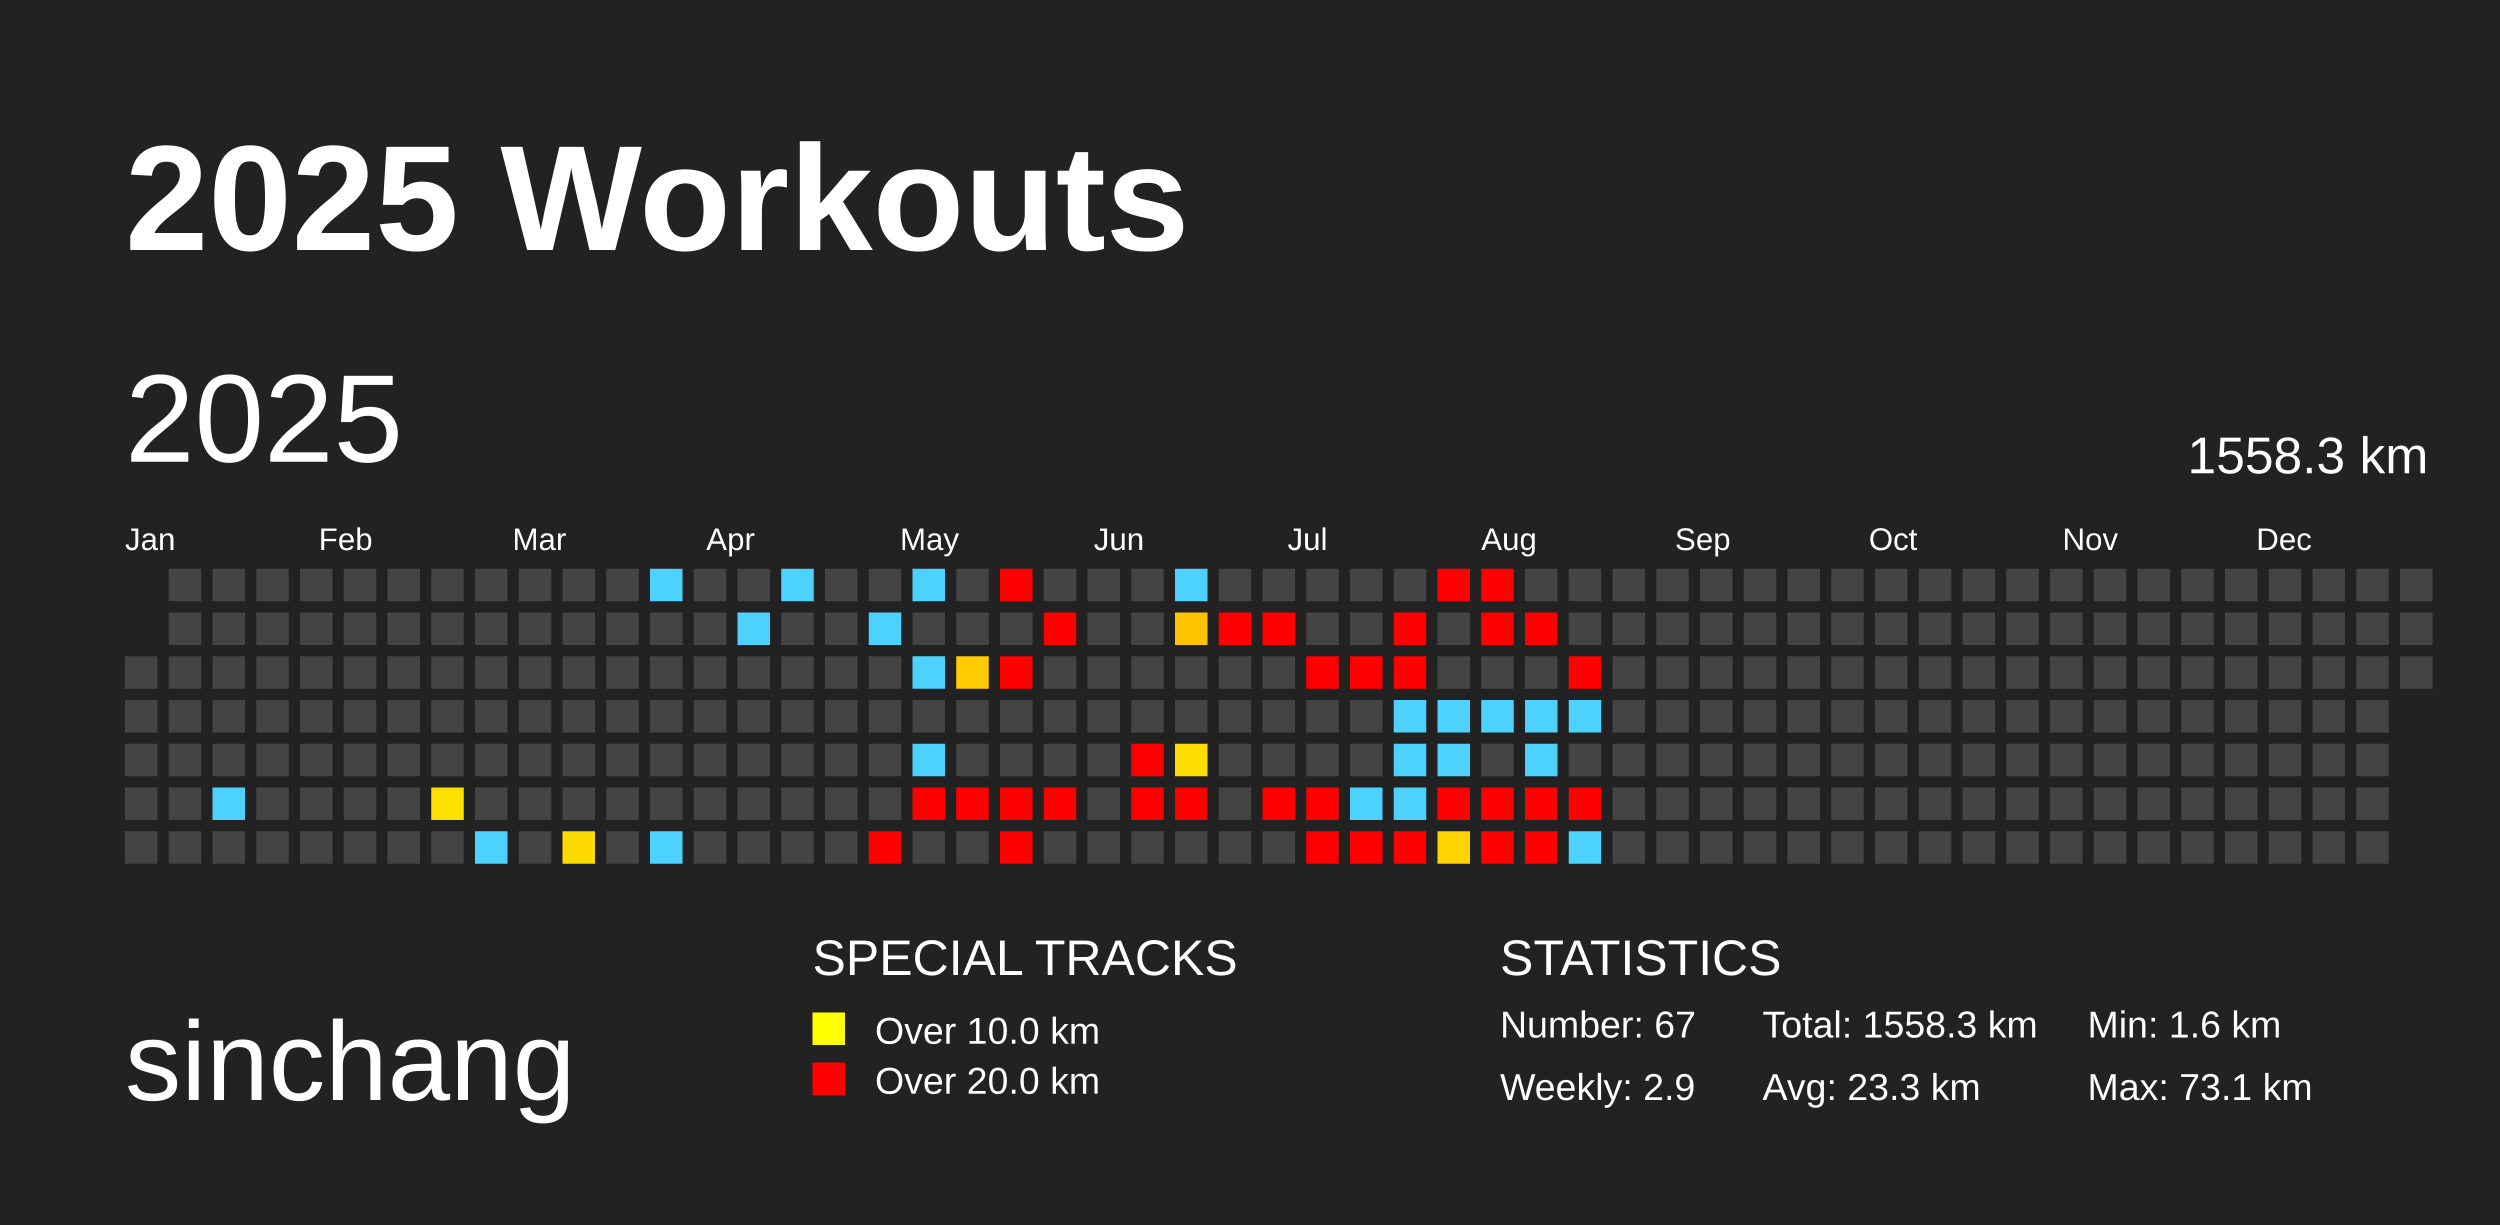
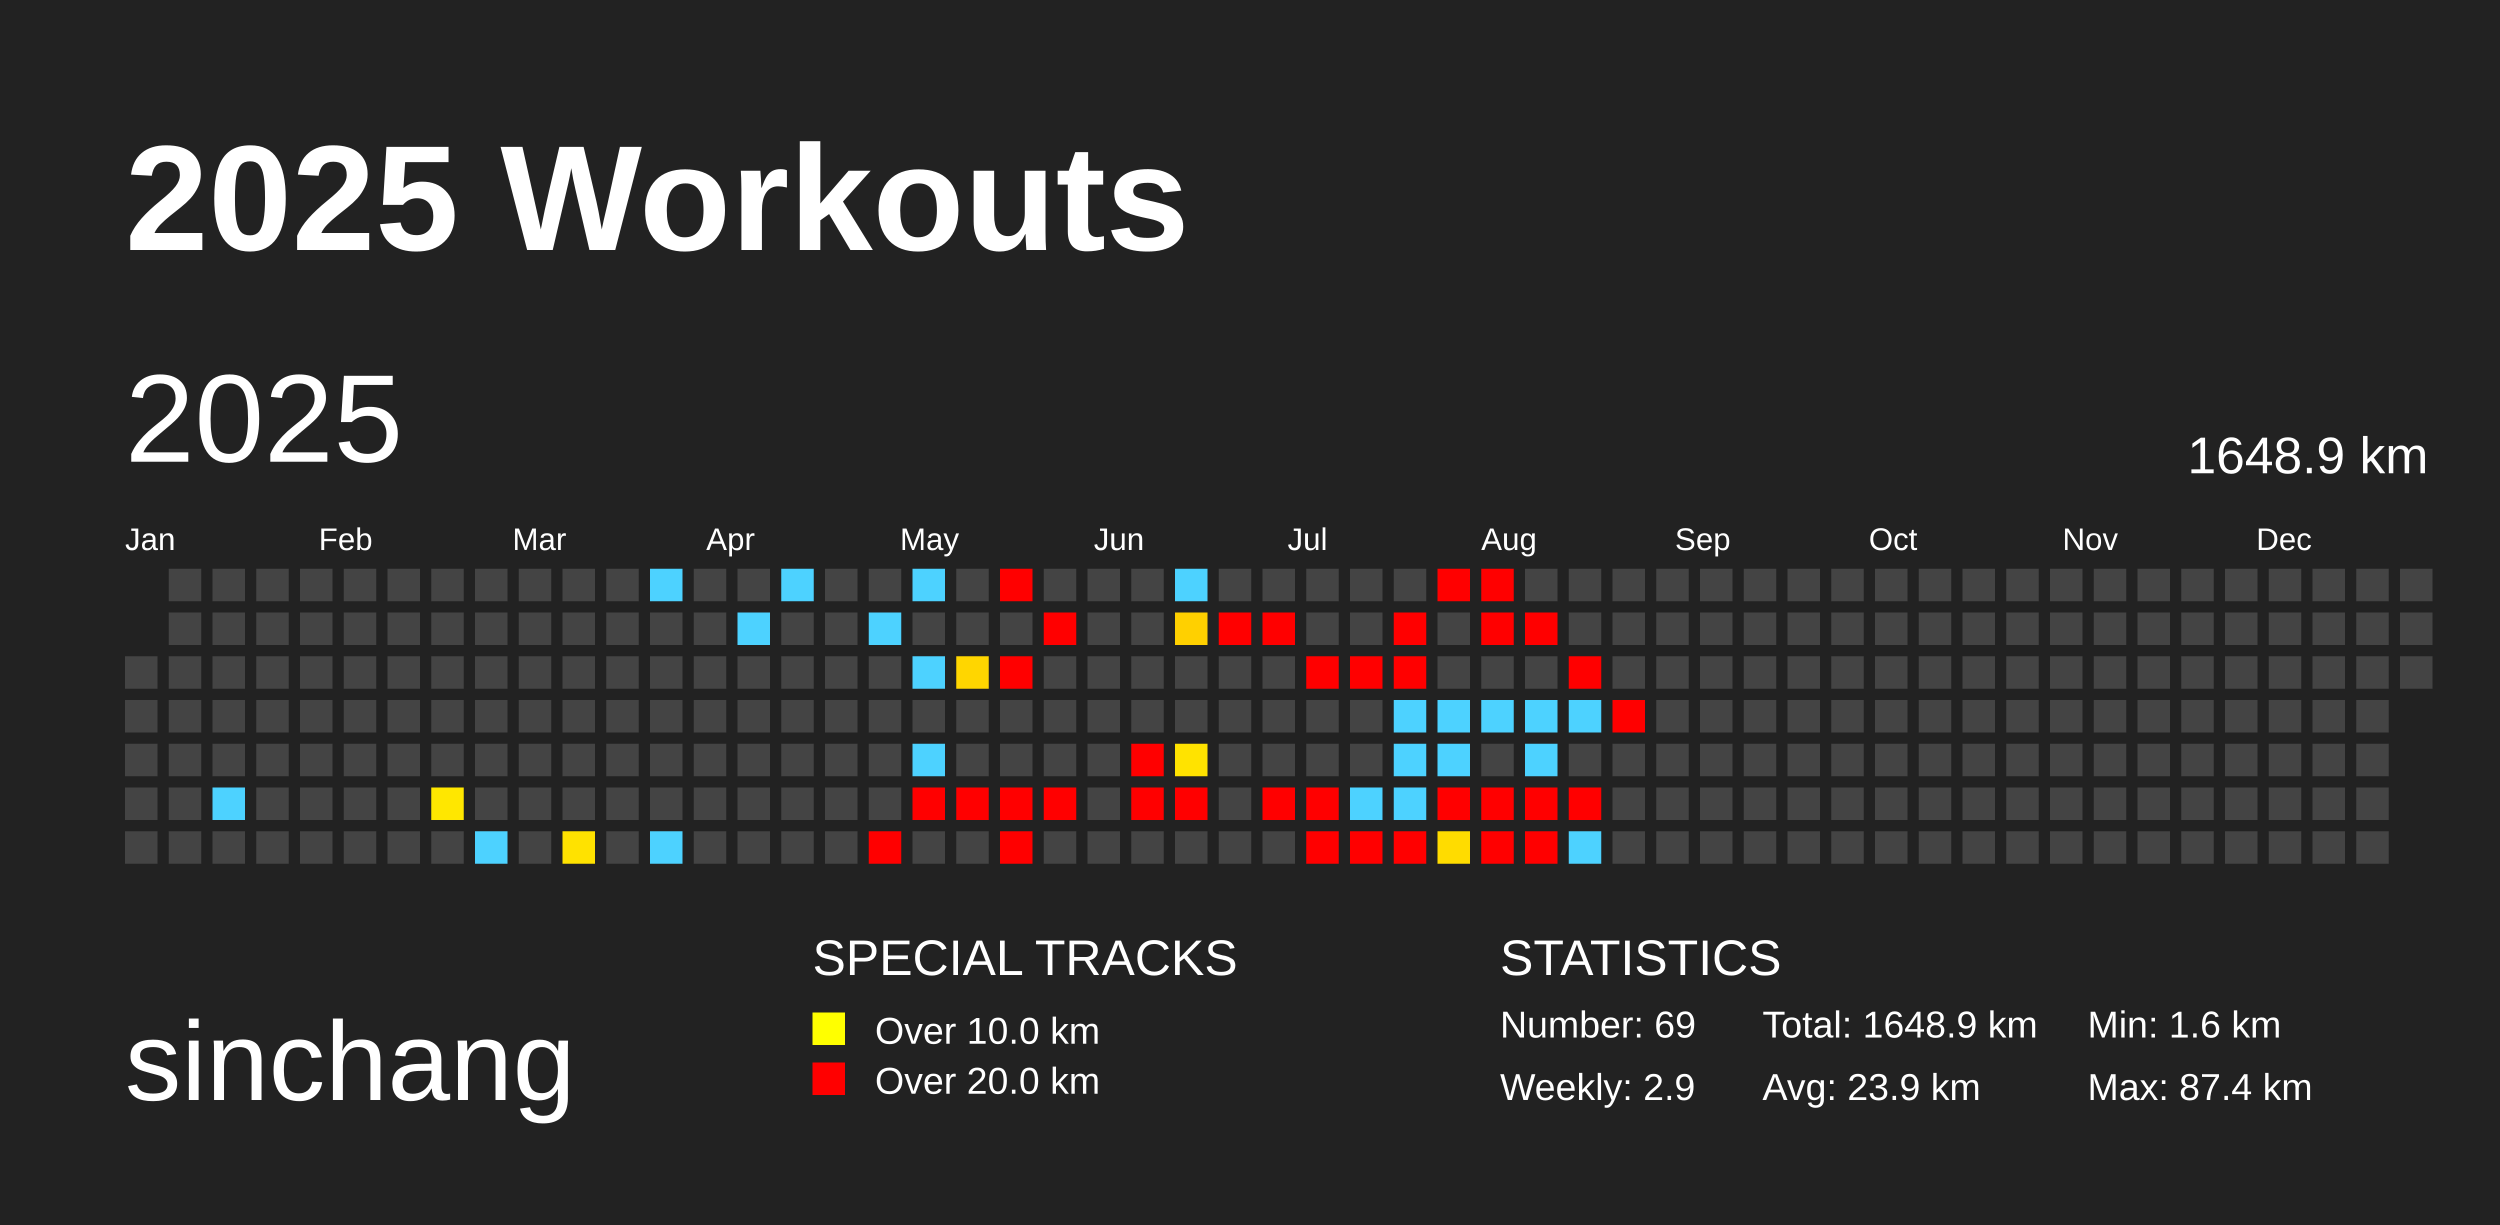
<svg xmlns="http://www.w3.org/2000/svg" baseProfile="full" height="98mm" version="1.1" viewBox="0,0,200,98" width="200mm">
  <defs />
  <rect fill="#222222" height="98" width="200" x="0" y="0" />
  <text fill="#FFFFFF" style="font-size:12px; font-family:Arial; font-weight:bold;" x="10" y="20">2025 Workouts</text>
  <text fill="#FFFFFF" style="font-size:9px; font-family:Arial" x="10" y="88">sinchang</text>
  <text fill="#FFFFFF" style="font-size:4px; font-family:Arial" x="65" y="78">SPECIAL TRACKS</text>
  <rect fill="yellow" height="2.6" width="2.6" x="65" y="81" />
  <text fill="#FFFFFF" style="font-size:3px; font-family:Arial" x="70" y="83.5">Over 10.0 km</text>
  <rect fill="red" height="2.6" width="2.6" x="65" y="85" />
  <text fill="#FFFFFF" style="font-size:3px; font-family:Arial" x="70" y="87.5">Over 20.0 km</text>
  <text fill="#FFFFFF" style="font-size:4px; font-family:Arial" x="120" y="78">STATISTICS</text>
-   <text fill="#FFFFFF" style="font-size:3px; font-family:Arial" x="120" y="83">Number: 67</text>
+   <text fill="#FFFFFF" style="font-size:3px; font-family:Arial" x="120" y="83">Number: 69</text>
  <text fill="#FFFFFF" style="font-size:3px; font-family:Arial" x="120" y="88">Weekly: 2.9</text>
-   <text fill="#FFFFFF" style="font-size:3px; font-family:Arial" x="141" y="83">Total: 1558.3 km</text>
-   <text fill="#FFFFFF" style="font-size:3px; font-family:Arial" x="141" y="88">Avg: 23.3 km</text>
+   <text fill="#FFFFFF" style="font-size:3px; font-family:Arial" x="141" y="83">Total: 1648.9 km</text>
+   <text fill="#FFFFFF" style="font-size:3px; font-family:Arial" x="141" y="88">Avg: 23.9 km</text>
  <text fill="#FFFFFF" style="font-size:3px; font-family:Arial" x="167" y="83">Min: 1.6 km</text>
-   <text fill="#FFFFFF" style="font-size:3px; font-family:Arial" x="167" y="88">Max: 73.1 km</text>
+   <text fill="#FFFFFF" style="font-size:3px; font-family:Arial" x="167" y="88">Max: 87.4 km</text>
  <text dominant-baseline="hanging" fill="#FFFFFF" style="font-size:10.0px; font-family:Arial;" x="10" y="30">2025</text>
-   <text dominant-baseline="hanging" fill="#FFFFFF" style="font-size:4.125px; font-family:Arial;" x="175" y="35">1558.3 km</text>
+   <text dominant-baseline="hanging" fill="#FFFFFF" style="font-size:4.125px; font-family:Arial;" x="175" y="35">1648.9 km</text>
  <text fill="#FFFFFF" style="font-size:2.5px; font-family:Arial" x="10.0" y="44">Jan</text>
  <text fill="#FFFFFF" style="font-size:2.5px; font-family:Arial" x="25.5" y="44">Feb</text>
  <text fill="#FFFFFF" style="font-size:2.5px; font-family:Arial" x="41.0" y="44">Mar</text>
  <text fill="#FFFFFF" style="font-size:2.5px; font-family:Arial" x="56.5" y="44">Apr</text>
  <text fill="#FFFFFF" style="font-size:2.5px; font-family:Arial" x="72.0" y="44">May</text>
  <text fill="#FFFFFF" style="font-size:2.5px; font-family:Arial" x="87.5" y="44">Jun</text>
  <text fill="#FFFFFF" style="font-size:2.5px; font-family:Arial" x="103.0" y="44">Jul</text>
  <text fill="#FFFFFF" style="font-size:2.5px; font-family:Arial" x="118.5" y="44">Aug</text>
  <text fill="#FFFFFF" style="font-size:2.5px; font-family:Arial" x="134.0" y="44">Sep</text>
  <text fill="#FFFFFF" style="font-size:2.5px; font-family:Arial" x="149.5" y="44">Oct</text>
  <text fill="#FFFFFF" style="font-size:2.5px; font-family:Arial" x="165.0" y="44">Nov</text>
  <text fill="#FFFFFF" style="font-size:2.5px; font-family:Arial" x="180.5" y="44">Dec</text>
  <rect fill="#444444" height="2.6" width="2.6" x="10.0" y="52.5" />
  <rect fill="#444444" height="2.6" width="2.6" x="10.0" y="56.0" />
  <rect fill="#444444" height="2.6" width="2.6" x="10.0" y="59.5" />
  <rect fill="#444444" height="2.6" width="2.6" x="10.0" y="63.0" />
  <rect fill="#444444" height="2.6" width="2.6" x="10.0" y="66.5" />
  <rect fill="#444444" height="2.6" width="2.6" x="13.5" y="45.5" />
  <rect fill="#444444" height="2.6" width="2.6" x="13.5" y="49.0" />
  <rect fill="#444444" height="2.6" width="2.6" x="13.5" y="52.5" />
  <rect fill="#444444" height="2.6" width="2.6" x="13.5" y="56.0" />
  <rect fill="#444444" height="2.6" width="2.6" x="13.5" y="59.5" />
  <rect fill="#444444" height="2.6" width="2.6" x="13.5" y="63.0" />
  <rect fill="#444444" height="2.6" width="2.6" x="13.5" y="66.5" />
  <rect fill="#444444" height="2.6" width="2.6" x="17.0" y="45.5" />
  <rect fill="#444444" height="2.6" width="2.6" x="17.0" y="49.0" />
  <rect fill="#444444" height="2.6" width="2.6" x="17.0" y="52.5" />
  <rect fill="#444444" height="2.6" width="2.6" x="17.0" y="56.0" />
  <rect fill="#444444" height="2.6" width="2.6" x="17.0" y="59.5" />
  <rect fill="#4dd2ff" height="2.6" width="2.6" x="17.0" y="63.0" />
  <rect fill="#444444" height="2.6" width="2.6" x="17.0" y="66.5" />
  <rect fill="#444444" height="2.6" width="2.6" x="20.5" y="45.5" />
  <rect fill="#444444" height="2.6" width="2.6" x="20.5" y="49.0" />
  <rect fill="#444444" height="2.6" width="2.6" x="20.5" y="52.5" />
  <rect fill="#444444" height="2.6" width="2.6" x="20.5" y="56.0" />
  <rect fill="#444444" height="2.6" width="2.6" x="20.5" y="59.5" />
  <rect fill="#444444" height="2.6" width="2.6" x="20.5" y="63.0" />
  <rect fill="#444444" height="2.6" width="2.6" x="20.5" y="66.5" />
  <rect fill="#444444" height="2.6" width="2.6" x="24.0" y="45.5" />
  <rect fill="#444444" height="2.6" width="2.6" x="24.0" y="49.0" />
  <rect fill="#444444" height="2.6" width="2.6" x="24.0" y="52.5" />
  <rect fill="#444444" height="2.6" width="2.6" x="24.0" y="56.0" />
  <rect fill="#444444" height="2.6" width="2.6" x="24.0" y="59.5" />
  <rect fill="#444444" height="2.6" width="2.6" x="24.0" y="63.0" />
  <rect fill="#444444" height="2.6" width="2.6" x="24.0" y="66.5" />
  <rect fill="#444444" height="2.6" width="2.6" x="27.5" y="45.5" />
  <rect fill="#444444" height="2.6" width="2.6" x="27.5" y="49.0" />
  <rect fill="#444444" height="2.6" width="2.6" x="27.5" y="52.5" />
  <rect fill="#444444" height="2.6" width="2.6" x="27.5" y="56.0" />
  <rect fill="#444444" height="2.6" width="2.6" x="27.5" y="59.5" />
  <rect fill="#444444" height="2.6" width="2.6" x="27.5" y="63.0" />
  <rect fill="#444444" height="2.6" width="2.6" x="27.5" y="66.5" />
  <rect fill="#444444" height="2.6" width="2.6" x="31.0" y="45.5" />
  <rect fill="#444444" height="2.6" width="2.6" x="31.0" y="49.0" />
  <rect fill="#444444" height="2.6" width="2.6" x="31.0" y="52.5" />
  <rect fill="#444444" height="2.6" width="2.6" x="31.0" y="56.0" />
  <rect fill="#444444" height="2.6" width="2.6" x="31.0" y="59.5" />
  <rect fill="#444444" height="2.6" width="2.6" x="31.0" y="63.0" />
  <rect fill="#444444" height="2.6" width="2.6" x="31.0" y="66.5" />
  <rect fill="#444444" height="2.6" width="2.6" x="34.5" y="45.5" />
  <rect fill="#444444" height="2.6" width="2.6" x="34.5" y="49.0" />
  <rect fill="#444444" height="2.6" width="2.6" x="34.5" y="52.5" />
  <rect fill="#444444" height="2.6" width="2.6" x="34.5" y="56.0" />
  <rect fill="#444444" height="2.6" width="2.6" x="34.5" y="59.5" />
-   <rect fill="#ffe100" height="2.6" width="2.6" x="34.5" y="63.0" />
+   <rect fill="#ffe700" height="2.6" width="2.6" x="34.5" y="63.0" />
  <rect fill="#444444" height="2.6" width="2.6" x="34.5" y="66.5" />
  <rect fill="#444444" height="2.6" width="2.6" x="38.0" y="45.5" />
  <rect fill="#444444" height="2.6" width="2.6" x="38.0" y="49.0" />
  <rect fill="#444444" height="2.6" width="2.6" x="38.0" y="52.5" />
  <rect fill="#444444" height="2.6" width="2.6" x="38.0" y="56.0" />
  <rect fill="#444444" height="2.6" width="2.6" x="38.0" y="59.5" />
  <rect fill="#444444" height="2.6" width="2.6" x="38.0" y="63.0" />
  <rect fill="#4dd2ff" height="2.6" width="2.6" x="38.0" y="66.5" />
  <rect fill="#444444" height="2.6" width="2.6" x="41.5" y="45.5" />
  <rect fill="#444444" height="2.6" width="2.6" x="41.5" y="49.0" />
  <rect fill="#444444" height="2.6" width="2.6" x="41.5" y="52.5" />
  <rect fill="#444444" height="2.6" width="2.6" x="41.5" y="56.0" />
  <rect fill="#444444" height="2.6" width="2.6" x="41.5" y="59.5" />
  <rect fill="#444444" height="2.6" width="2.6" x="41.5" y="63.0" />
  <rect fill="#444444" height="2.6" width="2.6" x="41.5" y="66.5" />
  <rect fill="#444444" height="2.6" width="2.6" x="45.0" y="45.5" />
  <rect fill="#444444" height="2.6" width="2.6" x="45.0" y="49.0" />
  <rect fill="#444444" height="2.6" width="2.6" x="45.0" y="52.5" />
  <rect fill="#444444" height="2.6" width="2.6" x="45.0" y="56.0" />
  <rect fill="#444444" height="2.6" width="2.6" x="45.0" y="59.5" />
  <rect fill="#444444" height="2.6" width="2.6" x="45.0" y="63.0" />
-   <rect fill="#ffda00" height="2.6" width="2.6" x="45.0" y="66.5" />
+   <rect fill="#ffe200" height="2.6" width="2.6" x="45.0" y="66.5" />
  <rect fill="#444444" height="2.6" width="2.6" x="48.5" y="45.5" />
  <rect fill="#444444" height="2.6" width="2.6" x="48.5" y="49.0" />
  <rect fill="#444444" height="2.6" width="2.6" x="48.5" y="52.5" />
  <rect fill="#444444" height="2.6" width="2.6" x="48.5" y="56.0" />
  <rect fill="#444444" height="2.6" width="2.6" x="48.5" y="59.5" />
  <rect fill="#444444" height="2.6" width="2.6" x="48.5" y="63.0" />
  <rect fill="#444444" height="2.6" width="2.6" x="48.5" y="66.5" />
  <rect fill="#4dd2ff" height="2.6" width="2.6" x="52.0" y="45.5" />
  <rect fill="#444444" height="2.6" width="2.6" x="52.0" y="49.0" />
  <rect fill="#444444" height="2.6" width="2.6" x="52.0" y="52.5" />
  <rect fill="#444444" height="2.6" width="2.6" x="52.0" y="56.0" />
  <rect fill="#444444" height="2.6" width="2.6" x="52.0" y="59.5" />
  <rect fill="#444444" height="2.6" width="2.6" x="52.0" y="63.0" />
  <rect fill="#4dd2ff" height="2.6" width="2.6" x="52.0" y="66.5" />
  <rect fill="#444444" height="2.6" width="2.6" x="55.5" y="45.5" />
  <rect fill="#444444" height="2.6" width="2.6" x="55.5" y="49.0" />
  <rect fill="#444444" height="2.6" width="2.6" x="55.5" y="52.5" />
  <rect fill="#444444" height="2.6" width="2.6" x="55.5" y="56.0" />
  <rect fill="#444444" height="2.6" width="2.6" x="55.5" y="59.5" />
  <rect fill="#444444" height="2.6" width="2.6" x="55.5" y="63.0" />
  <rect fill="#444444" height="2.6" width="2.6" x="55.5" y="66.5" />
  <rect fill="#444444" height="2.6" width="2.6" x="59.0" y="45.5" />
  <rect fill="#4dd2ff" height="2.6" width="2.6" x="59.0" y="49.0" />
  <rect fill="#444444" height="2.6" width="2.6" x="59.0" y="52.5" />
  <rect fill="#444444" height="2.6" width="2.6" x="59.0" y="56.0" />
  <rect fill="#444444" height="2.6" width="2.6" x="59.0" y="59.5" />
  <rect fill="#444444" height="2.6" width="2.6" x="59.0" y="63.0" />
  <rect fill="#444444" height="2.6" width="2.6" x="59.0" y="66.5" />
  <rect fill="#4dd2ff" height="2.6" width="2.6" x="62.5" y="45.5" />
  <rect fill="#444444" height="2.6" width="2.6" x="62.5" y="49.0" />
  <rect fill="#444444" height="2.6" width="2.6" x="62.5" y="52.5" />
  <rect fill="#444444" height="2.6" width="2.6" x="62.5" y="56.0" />
  <rect fill="#444444" height="2.6" width="2.6" x="62.5" y="59.5" />
  <rect fill="#444444" height="2.6" width="2.6" x="62.5" y="63.0" />
  <rect fill="#444444" height="2.6" width="2.6" x="62.5" y="66.5" />
  <rect fill="#444444" height="2.6" width="2.6" x="66.0" y="45.5" />
  <rect fill="#444444" height="2.6" width="2.6" x="66.0" y="49.0" />
  <rect fill="#444444" height="2.6" width="2.6" x="66.0" y="52.5" />
  <rect fill="#444444" height="2.6" width="2.6" x="66.0" y="56.0" />
  <rect fill="#444444" height="2.6" width="2.6" x="66.0" y="59.5" />
  <rect fill="#444444" height="2.6" width="2.6" x="66.0" y="63.0" />
  <rect fill="#444444" height="2.6" width="2.6" x="66.0" y="66.5" />
  <rect fill="#444444" height="2.6" width="2.6" x="69.5" y="45.5" />
  <rect fill="#4dd2ff" height="2.6" width="2.6" x="69.5" y="49.0" />
  <rect fill="#444444" height="2.6" width="2.6" x="69.5" y="52.5" />
  <rect fill="#444444" height="2.6" width="2.6" x="69.5" y="56.0" />
  <rect fill="#444444" height="2.6" width="2.6" x="69.5" y="59.5" />
  <rect fill="#444444" height="2.6" width="2.6" x="69.5" y="63.0" />
  <rect fill="red" height="2.6" width="2.6" x="69.5" y="66.5" />
  <rect fill="#4dd2ff" height="2.6" width="2.6" x="73.0" y="45.5" />
  <rect fill="#444444" height="2.6" width="2.6" x="73.0" y="49.0" />
  <rect fill="#4dd2ff" height="2.6" width="2.6" x="73.0" y="52.5" />
  <rect fill="#444444" height="2.6" width="2.6" x="73.0" y="56.0" />
  <rect fill="#4dd2ff" height="2.6" width="2.6" x="73.0" y="59.5" />
  <rect fill="red" height="2.6" width="2.6" x="73.0" y="63.0" />
  <rect fill="#444444" height="2.6" width="2.6" x="73.0" y="66.5" />
  <rect fill="#444444" height="2.6" width="2.6" x="76.5" y="45.5" />
  <rect fill="#444444" height="2.6" width="2.6" x="76.5" y="49.0" />
-   <rect fill="#ffcc00" height="2.6" width="2.6" x="76.5" y="52.5" />
+   <rect fill="#ffd600" height="2.6" width="2.6" x="76.5" y="52.5" />
  <rect fill="#444444" height="2.6" width="2.6" x="76.5" y="56.0" />
  <rect fill="#444444" height="2.6" width="2.6" x="76.5" y="59.5" />
  <rect fill="red" height="2.6" width="2.6" x="76.5" y="63.0" />
  <rect fill="#444444" height="2.6" width="2.6" x="76.5" y="66.5" />
  <rect fill="red" height="2.6" width="2.6" x="80.0" y="45.5" />
  <rect fill="#444444" height="2.6" width="2.6" x="80.0" y="49.0" />
  <rect fill="red" height="2.6" width="2.6" x="80.0" y="52.5" />
  <rect fill="#444444" height="2.6" width="2.6" x="80.0" y="56.0" />
  <rect fill="#444444" height="2.6" width="2.6" x="80.0" y="59.5" />
  <rect fill="red" height="2.6" width="2.6" x="80.0" y="63.0" />
  <rect fill="red" height="2.6" width="2.6" x="80.0" y="66.5" />
  <rect fill="#444444" height="2.6" width="2.6" x="83.5" y="45.5" />
  <rect fill="red" height="2.6" width="2.6" x="83.5" y="49.0" />
  <rect fill="#444444" height="2.6" width="2.6" x="83.5" y="52.5" />
  <rect fill="#444444" height="2.6" width="2.6" x="83.5" y="56.0" />
  <rect fill="#444444" height="2.6" width="2.6" x="83.5" y="59.5" />
  <rect fill="red" height="2.6" width="2.6" x="83.5" y="63.0" />
  <rect fill="#444444" height="2.6" width="2.6" x="83.5" y="66.5" />
  <rect fill="#444444" height="2.6" width="2.6" x="87.0" y="45.5" />
  <rect fill="#444444" height="2.6" width="2.6" x="87.0" y="49.0" />
  <rect fill="#444444" height="2.6" width="2.6" x="87.0" y="52.5" />
  <rect fill="#444444" height="2.6" width="2.6" x="87.0" y="56.0" />
  <rect fill="#444444" height="2.6" width="2.6" x="87.0" y="59.5" />
  <rect fill="#444444" height="2.6" width="2.6" x="87.0" y="63.0" />
  <rect fill="#444444" height="2.6" width="2.6" x="87.0" y="66.5" />
  <rect fill="#444444" height="2.6" width="2.6" x="90.5" y="45.5" />
  <rect fill="#444444" height="2.6" width="2.6" x="90.5" y="49.0" />
  <rect fill="#444444" height="2.6" width="2.6" x="90.5" y="52.5" />
  <rect fill="#444444" height="2.6" width="2.6" x="90.5" y="56.0" />
  <rect fill="red" height="2.6" width="2.6" x="90.5" y="59.5" />
  <rect fill="red" height="2.6" width="2.6" x="90.5" y="63.0" />
  <rect fill="#444444" height="2.6" width="2.6" x="90.5" y="66.5" />
  <rect fill="#4dd2ff" height="2.6" width="2.6" x="94.0" y="45.5" />
-   <rect fill="#ffc400" height="2.6" width="2.6" x="94.0" y="49.0" />
+   <rect fill="#ffd000" height="2.6" width="2.6" x="94.0" y="49.0" />
  <rect fill="#444444" height="2.6" width="2.6" x="94.0" y="52.5" />
  <rect fill="#444444" height="2.6" width="2.6" x="94.0" y="56.0" />
-   <rect fill="#ffdc00" height="2.6" width="2.6" x="94.0" y="59.5" />
+   <rect fill="#ffe300" height="2.6" width="2.6" x="94.0" y="59.5" />
  <rect fill="red" height="2.6" width="2.6" x="94.0" y="63.0" />
  <rect fill="#444444" height="2.6" width="2.6" x="94.0" y="66.5" />
  <rect fill="#444444" height="2.6" width="2.6" x="97.5" y="45.5" />
  <rect fill="red" height="2.6" width="2.6" x="97.5" y="49.0" />
  <rect fill="#444444" height="2.6" width="2.6" x="97.5" y="52.5" />
  <rect fill="#444444" height="2.6" width="2.6" x="97.5" y="56.0" />
  <rect fill="#444444" height="2.6" width="2.6" x="97.5" y="59.5" />
  <rect fill="#444444" height="2.6" width="2.6" x="97.5" y="63.0" />
  <rect fill="#444444" height="2.6" width="2.6" x="97.5" y="66.5" />
  <rect fill="#444444" height="2.6" width="2.6" x="101.0" y="45.5" />
  <rect fill="red" height="2.6" width="2.6" x="101.0" y="49.0" />
  <rect fill="#444444" height="2.6" width="2.6" x="101.0" y="52.5" />
  <rect fill="#444444" height="2.6" width="2.6" x="101.0" y="56.0" />
  <rect fill="#444444" height="2.6" width="2.6" x="101.0" y="59.5" />
  <rect fill="red" height="2.6" width="2.6" x="101.0" y="63.0" />
  <rect fill="#444444" height="2.6" width="2.6" x="101.0" y="66.5" />
  <rect fill="#444444" height="2.6" width="2.6" x="104.5" y="45.5" />
  <rect fill="#444444" height="2.6" width="2.6" x="104.5" y="49.0" />
  <rect fill="red" height="2.6" width="2.6" x="104.5" y="52.5" />
  <rect fill="#444444" height="2.6" width="2.6" x="104.5" y="56.0" />
  <rect fill="#444444" height="2.6" width="2.6" x="104.5" y="59.5" />
  <rect fill="red" height="2.6" width="2.6" x="104.5" y="63.0" />
  <rect fill="red" height="2.6" width="2.6" x="104.5" y="66.5" />
  <rect fill="#444444" height="2.6" width="2.6" x="108.0" y="45.5" />
  <rect fill="#444444" height="2.6" width="2.6" x="108.0" y="49.0" />
  <rect fill="red" height="2.6" width="2.6" x="108.0" y="52.5" />
  <rect fill="#444444" height="2.6" width="2.6" x="108.0" y="56.0" />
  <rect fill="#444444" height="2.6" width="2.6" x="108.0" y="59.5" />
  <rect fill="#4dd2ff" height="2.6" width="2.6" x="108.0" y="63.0" />
  <rect fill="red" height="2.6" width="2.6" x="108.0" y="66.5" />
  <rect fill="#444444" height="2.6" width="2.6" x="111.5" y="45.5" />
  <rect fill="red" height="2.6" width="2.6" x="111.5" y="49.0" />
  <rect fill="red" height="2.6" width="2.6" x="111.5" y="52.5" />
  <rect fill="#4dd2ff" height="2.6" width="2.6" x="111.5" y="56.0" />
  <rect fill="#4dd2ff" height="2.6" width="2.6" x="111.5" y="59.5" />
  <rect fill="#4dd2ff" height="2.6" width="2.6" x="111.5" y="63.0" />
  <rect fill="red" height="2.6" width="2.6" x="111.5" y="66.5" />
  <rect fill="red" height="2.6" width="2.6" x="115.0" y="45.5" />
  <rect fill="#444444" height="2.6" width="2.6" x="115.0" y="49.0" />
  <rect fill="#444444" height="2.6" width="2.6" x="115.0" y="52.5" />
  <rect fill="#4dd2ff" height="2.6" width="2.6" x="115.0" y="56.0" />
  <rect fill="#4dd2ff" height="2.6" width="2.6" x="115.0" y="59.5" />
  <rect fill="red" height="2.6" width="2.6" x="115.0" y="63.0" />
-   <rect fill="#ffd300" height="2.6" width="2.6" x="115.0" y="66.5" />
+   <rect fill="#ffdc00" height="2.6" width="2.6" x="115.0" y="66.5" />
  <rect fill="red" height="2.6" width="2.6" x="118.5" y="45.5" />
  <rect fill="red" height="2.6" width="2.6" x="118.5" y="49.0" />
  <rect fill="#444444" height="2.6" width="2.6" x="118.5" y="52.5" />
  <rect fill="#4dd2ff" height="2.6" width="2.6" x="118.5" y="56.0" />
  <rect fill="#444444" height="2.6" width="2.6" x="118.5" y="59.5" />
  <rect fill="red" height="2.6" width="2.6" x="118.5" y="63.0" />
  <rect fill="red" height="2.6" width="2.6" x="118.5" y="66.5" />
  <rect fill="#444444" height="2.6" width="2.6" x="122.0" y="45.5" />
  <rect fill="red" height="2.6" width="2.6" x="122.0" y="49.0" />
  <rect fill="#444444" height="2.6" width="2.6" x="122.0" y="52.5" />
  <rect fill="#4dd2ff" height="2.6" width="2.6" x="122.0" y="56.0" />
  <rect fill="#4dd2ff" height="2.6" width="2.6" x="122.0" y="59.5" />
  <rect fill="red" height="2.6" width="2.6" x="122.0" y="63.0" />
  <rect fill="red" height="2.6" width="2.6" x="122.0" y="66.5" />
  <rect fill="#444444" height="2.6" width="2.6" x="125.5" y="45.5" />
  <rect fill="#444444" height="2.6" width="2.6" x="125.5" y="49.0" />
  <rect fill="red" height="2.6" width="2.6" x="125.5" y="52.5" />
  <rect fill="#4dd2ff" height="2.6" width="2.6" x="125.5" y="56.0" />
  <rect fill="#444444" height="2.6" width="2.6" x="125.5" y="59.5" />
  <rect fill="red" height="2.6" width="2.6" x="125.5" y="63.0" />
  <rect fill="#4dd2ff" height="2.6" width="2.6" x="125.5" y="66.5" />
  <rect fill="#444444" height="2.6" width="2.6" x="129.0" y="45.5" />
  <rect fill="#444444" height="2.6" width="2.6" x="129.0" y="49.0" />
  <rect fill="#444444" height="2.6" width="2.6" x="129.0" y="52.5" />
-   <rect fill="#444444" height="2.6" width="2.6" x="129.0" y="56.0" />
+   <rect fill="red" height="2.6" width="2.6" x="129.0" y="56.0" />
  <rect fill="#444444" height="2.6" width="2.6" x="129.0" y="59.5" />
  <rect fill="#444444" height="2.6" width="2.6" x="129.0" y="63.0" />
  <rect fill="#444444" height="2.6" width="2.6" x="129.0" y="66.5" />
  <rect fill="#444444" height="2.6" width="2.6" x="132.5" y="45.5" />
  <rect fill="#444444" height="2.6" width="2.6" x="132.5" y="49.0" />
  <rect fill="#444444" height="2.6" width="2.6" x="132.5" y="52.5" />
  <rect fill="#444444" height="2.6" width="2.6" x="132.5" y="56.0" />
  <rect fill="#444444" height="2.6" width="2.6" x="132.5" y="59.5" />
  <rect fill="#444444" height="2.6" width="2.6" x="132.5" y="63.0" />
  <rect fill="#444444" height="2.6" width="2.6" x="132.5" y="66.5" />
  <rect fill="#444444" height="2.6" width="2.6" x="136.0" y="45.5" />
  <rect fill="#444444" height="2.6" width="2.6" x="136.0" y="49.0" />
  <rect fill="#444444" height="2.6" width="2.6" x="136.0" y="52.5" />
  <rect fill="#444444" height="2.6" width="2.6" x="136.0" y="56.0" />
  <rect fill="#444444" height="2.6" width="2.6" x="136.0" y="59.5" />
  <rect fill="#444444" height="2.6" width="2.6" x="136.0" y="63.0" />
  <rect fill="#444444" height="2.6" width="2.6" x="136.0" y="66.5" />
  <rect fill="#444444" height="2.6" width="2.6" x="139.5" y="45.5" />
  <rect fill="#444444" height="2.6" width="2.6" x="139.5" y="49.0" />
  <rect fill="#444444" height="2.6" width="2.6" x="139.5" y="52.5" />
  <rect fill="#444444" height="2.6" width="2.6" x="139.5" y="56.0" />
  <rect fill="#444444" height="2.6" width="2.6" x="139.5" y="59.5" />
  <rect fill="#444444" height="2.6" width="2.6" x="139.5" y="63.0" />
  <rect fill="#444444" height="2.6" width="2.6" x="139.5" y="66.5" />
  <rect fill="#444444" height="2.6" width="2.6" x="143.0" y="45.5" />
  <rect fill="#444444" height="2.6" width="2.6" x="143.0" y="49.0" />
  <rect fill="#444444" height="2.6" width="2.6" x="143.0" y="52.5" />
  <rect fill="#444444" height="2.6" width="2.6" x="143.0" y="56.0" />
  <rect fill="#444444" height="2.6" width="2.6" x="143.0" y="59.5" />
  <rect fill="#444444" height="2.6" width="2.6" x="143.0" y="63.0" />
  <rect fill="#444444" height="2.6" width="2.6" x="143.0" y="66.5" />
  <rect fill="#444444" height="2.6" width="2.6" x="146.5" y="45.5" />
  <rect fill="#444444" height="2.6" width="2.6" x="146.5" y="49.0" />
  <rect fill="#444444" height="2.6" width="2.6" x="146.5" y="52.5" />
  <rect fill="#444444" height="2.6" width="2.6" x="146.5" y="56.0" />
  <rect fill="#444444" height="2.6" width="2.6" x="146.5" y="59.5" />
  <rect fill="#444444" height="2.6" width="2.6" x="146.5" y="63.0" />
  <rect fill="#444444" height="2.6" width="2.6" x="146.5" y="66.5" />
  <rect fill="#444444" height="2.6" width="2.6" x="150.0" y="45.5" />
  <rect fill="#444444" height="2.6" width="2.6" x="150.0" y="49.0" />
  <rect fill="#444444" height="2.6" width="2.6" x="150.0" y="52.5" />
  <rect fill="#444444" height="2.6" width="2.6" x="150.0" y="56.0" />
  <rect fill="#444444" height="2.6" width="2.6" x="150.0" y="59.5" />
  <rect fill="#444444" height="2.6" width="2.6" x="150.0" y="63.0" />
  <rect fill="#444444" height="2.6" width="2.6" x="150.0" y="66.5" />
  <rect fill="#444444" height="2.6" width="2.6" x="153.5" y="45.5" />
  <rect fill="#444444" height="2.6" width="2.6" x="153.5" y="49.0" />
  <rect fill="#444444" height="2.6" width="2.6" x="153.5" y="52.5" />
  <rect fill="#444444" height="2.6" width="2.6" x="153.5" y="56.0" />
  <rect fill="#444444" height="2.6" width="2.6" x="153.5" y="59.5" />
  <rect fill="#444444" height="2.6" width="2.6" x="153.5" y="63.0" />
  <rect fill="#444444" height="2.6" width="2.6" x="153.5" y="66.5" />
  <rect fill="#444444" height="2.6" width="2.6" x="157.0" y="45.5" />
  <rect fill="#444444" height="2.6" width="2.6" x="157.0" y="49.0" />
  <rect fill="#444444" height="2.6" width="2.6" x="157.0" y="52.5" />
  <rect fill="#444444" height="2.6" width="2.6" x="157.0" y="56.0" />
  <rect fill="#444444" height="2.6" width="2.6" x="157.0" y="59.5" />
  <rect fill="#444444" height="2.6" width="2.6" x="157.0" y="63.0" />
  <rect fill="#444444" height="2.6" width="2.6" x="157.0" y="66.5" />
  <rect fill="#444444" height="2.6" width="2.6" x="160.5" y="45.5" />
  <rect fill="#444444" height="2.6" width="2.6" x="160.5" y="49.0" />
  <rect fill="#444444" height="2.6" width="2.6" x="160.5" y="52.5" />
  <rect fill="#444444" height="2.6" width="2.6" x="160.5" y="56.0" />
  <rect fill="#444444" height="2.6" width="2.6" x="160.5" y="59.5" />
  <rect fill="#444444" height="2.6" width="2.6" x="160.5" y="63.0" />
  <rect fill="#444444" height="2.6" width="2.6" x="160.5" y="66.5" />
  <rect fill="#444444" height="2.6" width="2.6" x="164.0" y="45.5" />
  <rect fill="#444444" height="2.6" width="2.6" x="164.0" y="49.0" />
  <rect fill="#444444" height="2.6" width="2.6" x="164.0" y="52.5" />
  <rect fill="#444444" height="2.6" width="2.6" x="164.0" y="56.0" />
  <rect fill="#444444" height="2.6" width="2.6" x="164.0" y="59.5" />
  <rect fill="#444444" height="2.6" width="2.6" x="164.0" y="63.0" />
  <rect fill="#444444" height="2.6" width="2.6" x="164.0" y="66.5" />
  <rect fill="#444444" height="2.6" width="2.6" x="167.5" y="45.5" />
  <rect fill="#444444" height="2.6" width="2.6" x="167.5" y="49.0" />
  <rect fill="#444444" height="2.6" width="2.6" x="167.5" y="52.5" />
  <rect fill="#444444" height="2.6" width="2.6" x="167.5" y="56.0" />
  <rect fill="#444444" height="2.6" width="2.6" x="167.5" y="59.5" />
  <rect fill="#444444" height="2.6" width="2.6" x="167.5" y="63.0" />
  <rect fill="#444444" height="2.6" width="2.6" x="167.5" y="66.5" />
  <rect fill="#444444" height="2.6" width="2.6" x="171.0" y="45.5" />
  <rect fill="#444444" height="2.6" width="2.6" x="171.0" y="49.0" />
  <rect fill="#444444" height="2.6" width="2.6" x="171.0" y="52.5" />
  <rect fill="#444444" height="2.6" width="2.6" x="171.0" y="56.0" />
  <rect fill="#444444" height="2.6" width="2.6" x="171.0" y="59.5" />
  <rect fill="#444444" height="2.6" width="2.6" x="171.0" y="63.0" />
  <rect fill="#444444" height="2.6" width="2.6" x="171.0" y="66.5" />
  <rect fill="#444444" height="2.6" width="2.6" x="174.5" y="45.5" />
  <rect fill="#444444" height="2.6" width="2.6" x="174.5" y="49.0" />
  <rect fill="#444444" height="2.6" width="2.6" x="174.5" y="52.5" />
  <rect fill="#444444" height="2.6" width="2.6" x="174.5" y="56.0" />
  <rect fill="#444444" height="2.6" width="2.6" x="174.5" y="59.5" />
  <rect fill="#444444" height="2.6" width="2.6" x="174.5" y="63.0" />
  <rect fill="#444444" height="2.6" width="2.6" x="174.5" y="66.5" />
  <rect fill="#444444" height="2.6" width="2.6" x="178.0" y="45.5" />
  <rect fill="#444444" height="2.6" width="2.6" x="178.0" y="49.0" />
  <rect fill="#444444" height="2.6" width="2.6" x="178.0" y="52.5" />
  <rect fill="#444444" height="2.6" width="2.6" x="178.0" y="56.0" />
  <rect fill="#444444" height="2.6" width="2.6" x="178.0" y="59.5" />
  <rect fill="#444444" height="2.6" width="2.6" x="178.0" y="63.0" />
  <rect fill="#444444" height="2.6" width="2.6" x="178.0" y="66.5" />
  <rect fill="#444444" height="2.6" width="2.6" x="181.5" y="45.5" />
  <rect fill="#444444" height="2.6" width="2.6" x="181.5" y="49.0" />
  <rect fill="#444444" height="2.6" width="2.6" x="181.5" y="52.5" />
  <rect fill="#444444" height="2.6" width="2.6" x="181.5" y="56.0" />
  <rect fill="#444444" height="2.6" width="2.6" x="181.5" y="59.5" />
  <rect fill="#444444" height="2.6" width="2.6" x="181.5" y="63.0" />
  <rect fill="#444444" height="2.6" width="2.6" x="181.5" y="66.5" />
  <rect fill="#444444" height="2.6" width="2.6" x="185.0" y="45.5" />
  <rect fill="#444444" height="2.6" width="2.6" x="185.0" y="49.0" />
  <rect fill="#444444" height="2.6" width="2.6" x="185.0" y="52.5" />
  <rect fill="#444444" height="2.6" width="2.6" x="185.0" y="56.0" />
  <rect fill="#444444" height="2.6" width="2.6" x="185.0" y="59.5" />
  <rect fill="#444444" height="2.6" width="2.6" x="185.0" y="63.0" />
  <rect fill="#444444" height="2.6" width="2.6" x="185.0" y="66.5" />
  <rect fill="#444444" height="2.6" width="2.6" x="188.5" y="45.5" />
  <rect fill="#444444" height="2.6" width="2.6" x="188.5" y="49.0" />
  <rect fill="#444444" height="2.6" width="2.6" x="188.5" y="52.5" />
  <rect fill="#444444" height="2.6" width="2.6" x="188.5" y="56.0" />
  <rect fill="#444444" height="2.6" width="2.6" x="188.5" y="59.5" />
  <rect fill="#444444" height="2.6" width="2.6" x="188.5" y="63.0" />
  <rect fill="#444444" height="2.6" width="2.6" x="188.5" y="66.5" />
  <rect fill="#444444" height="2.6" width="2.6" x="192.0" y="45.5" />
  <rect fill="#444444" height="2.6" width="2.6" x="192.0" y="49.0" />
  <rect fill="#444444" height="2.6" width="2.6" x="192.0" y="52.5" />
</svg>
